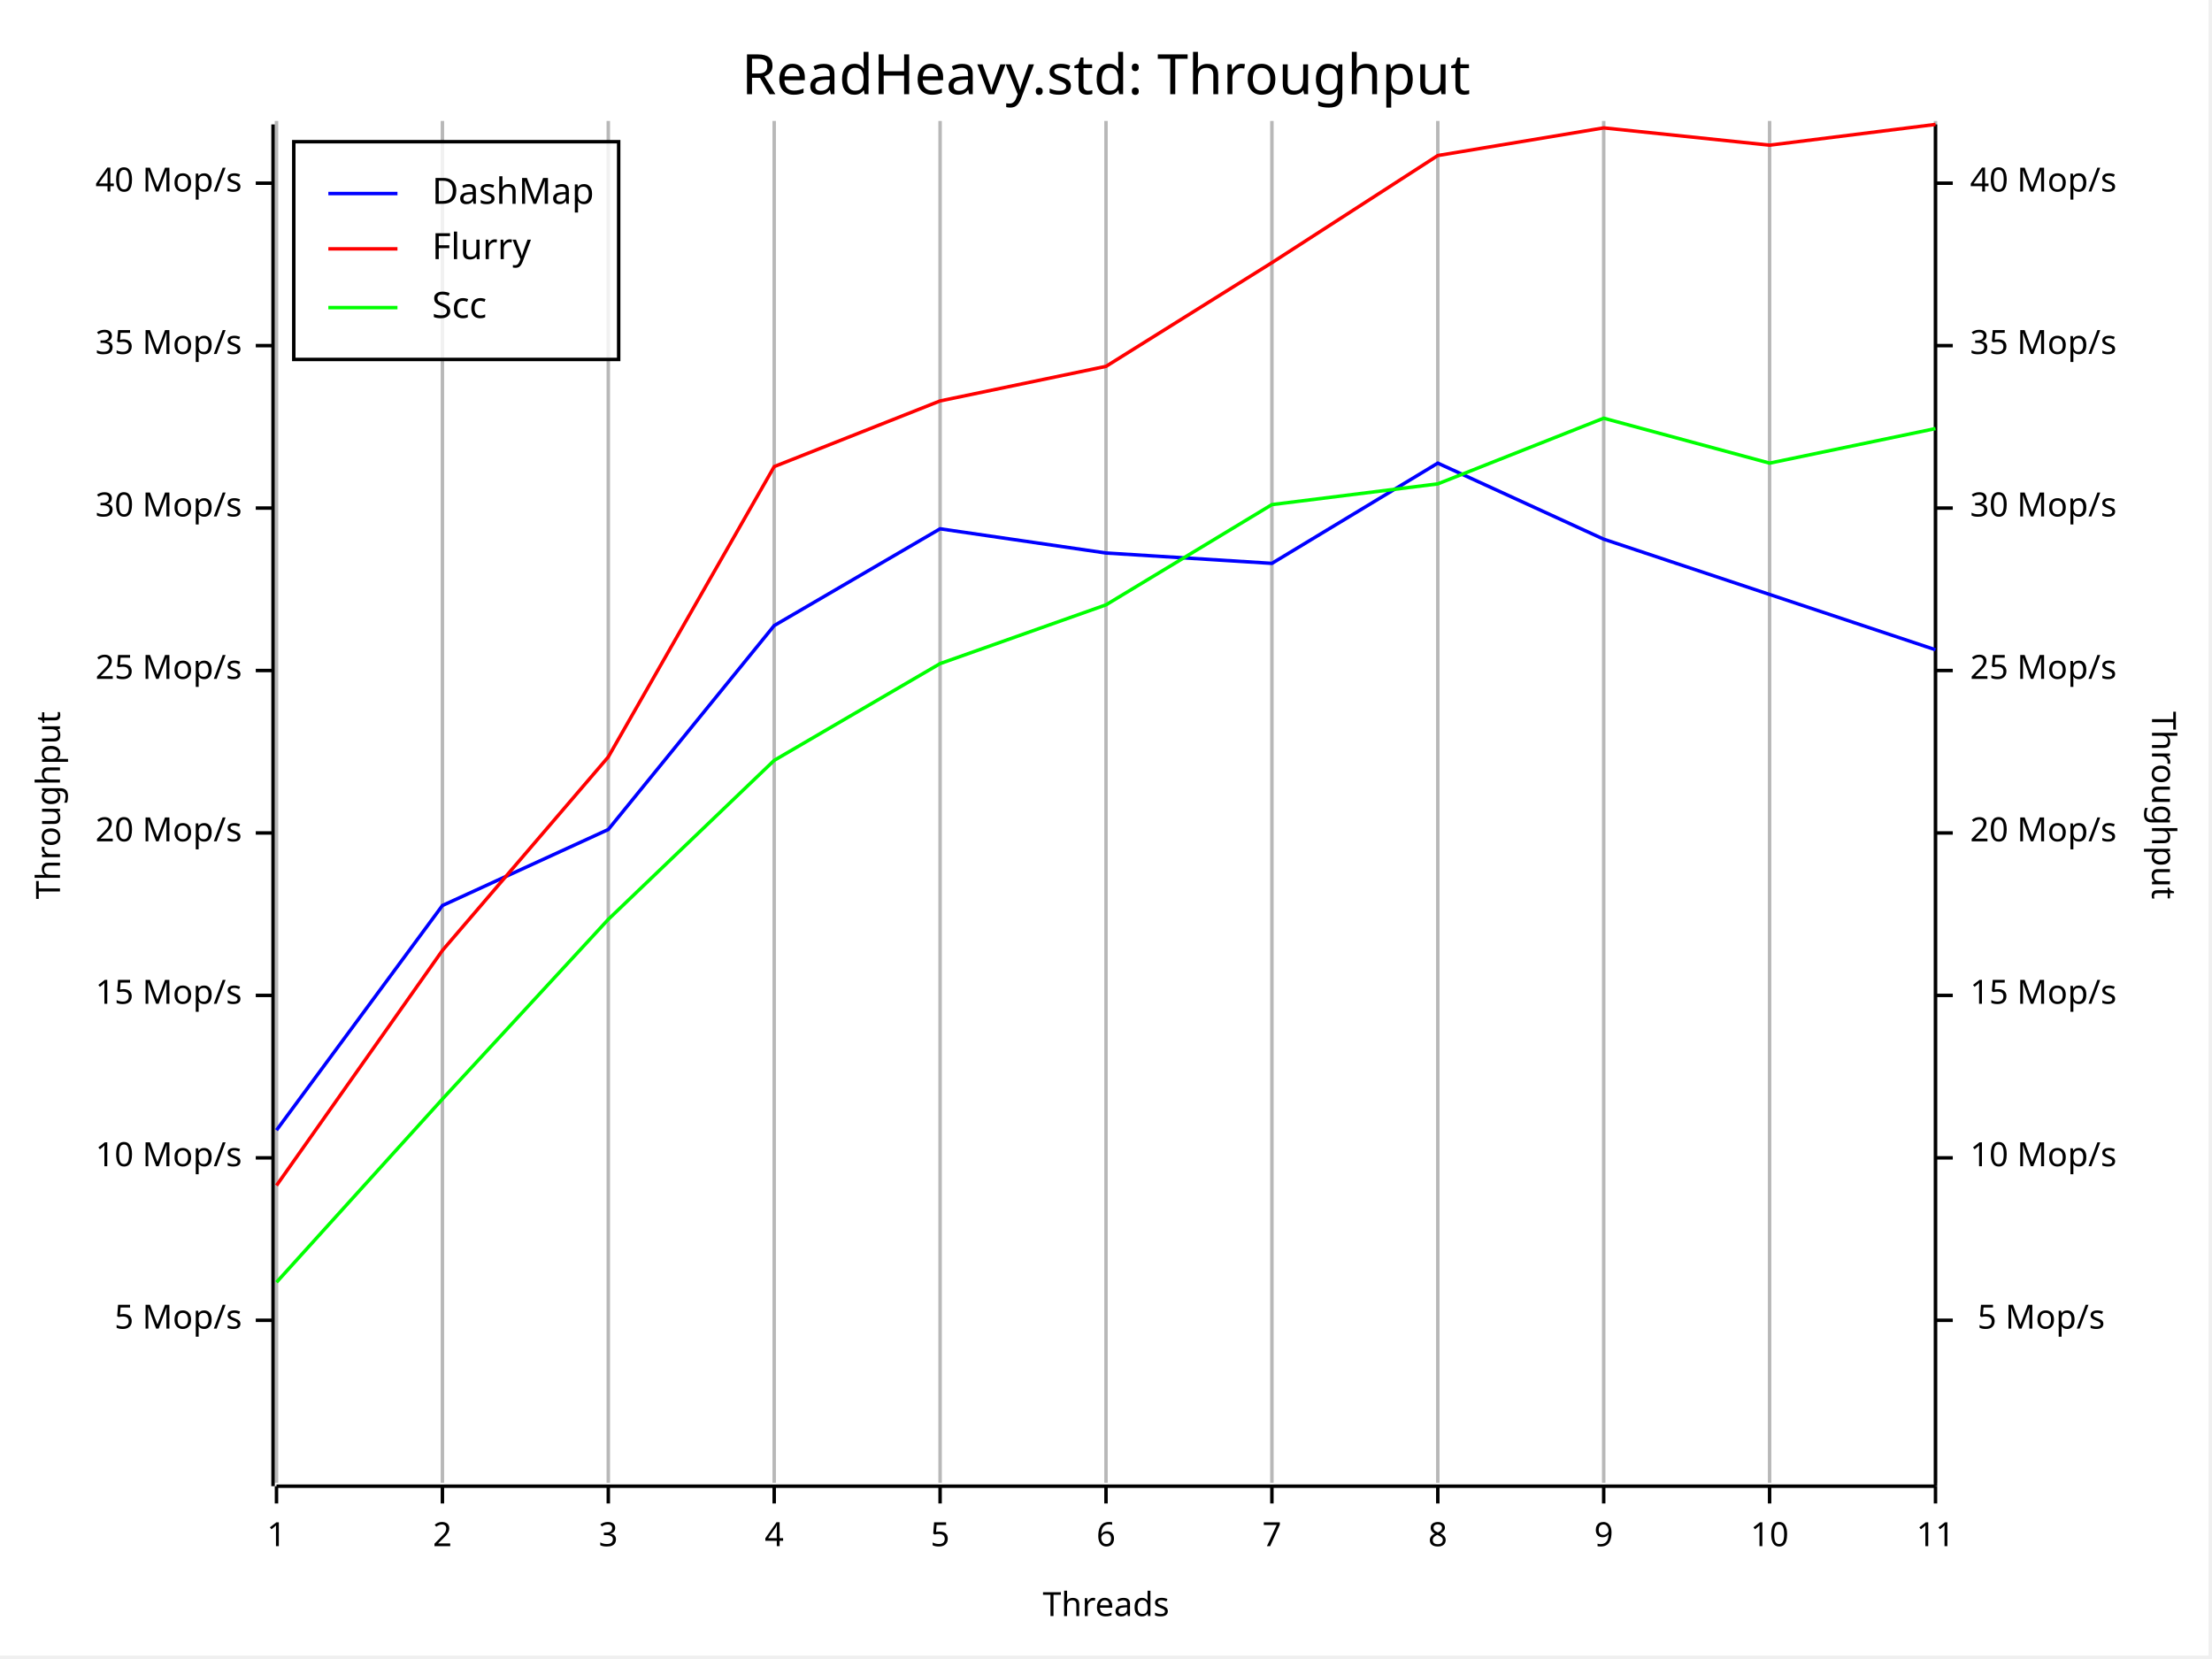
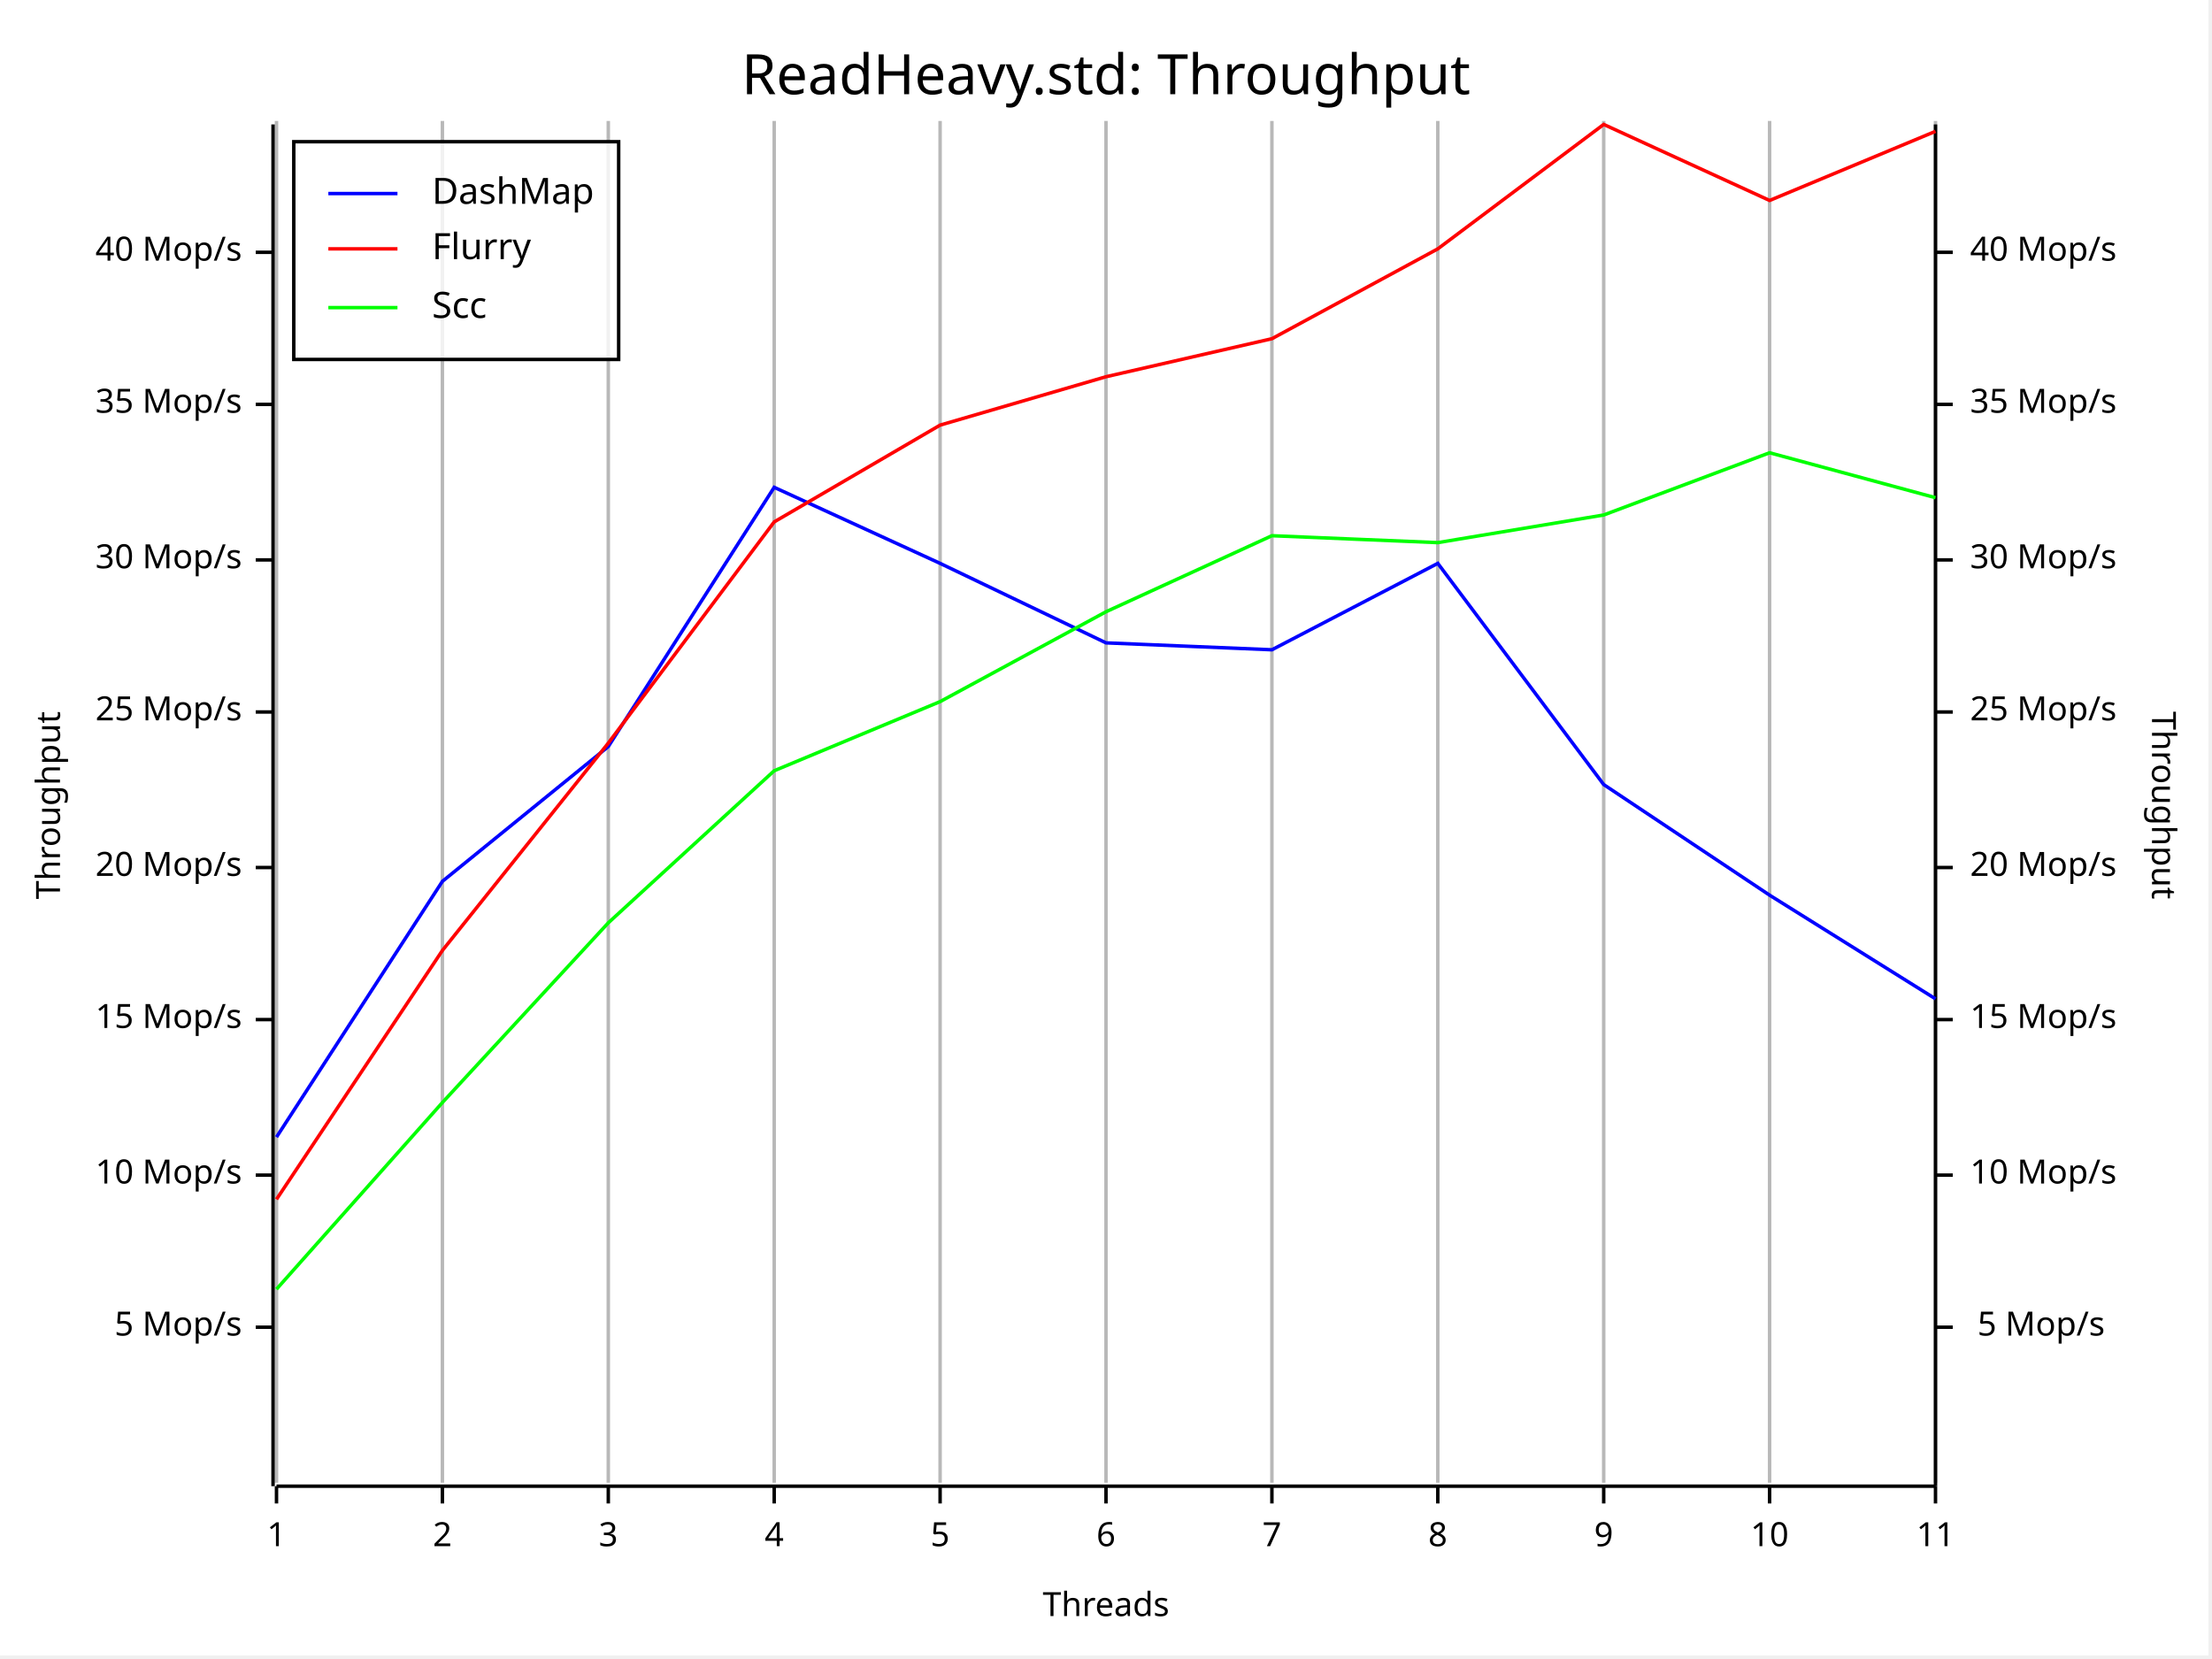
<svg xmlns="http://www.w3.org/2000/svg" width="640" height="480" viewBox="0 0 640 480">
  <rect x="0" y="0" width="639" height="479" opacity="1" fill="#FFFFFF" stroke="none" />
  <text x="320" y="15" dy="0.76em" text-anchor="middle" font-family="Fira Code" font-size="16.129" opacity="1" fill="#000000">
ReadHeavy.std: Throughput
</text>
  <line opacity="0.1" stroke="#000000" stroke-width="1" x1="80" y1="429" x2="80" y2="35" />
  <line opacity="0.1" stroke="#000000" stroke-width="1" x1="128" y1="429" x2="128" y2="35" />
  <line opacity="0.1" stroke="#000000" stroke-width="1" x1="176" y1="429" x2="176" y2="35" />
  <line opacity="0.1" stroke="#000000" stroke-width="1" x1="224" y1="429" x2="224" y2="35" />
  <line opacity="0.1" stroke="#000000" stroke-width="1" x1="272" y1="429" x2="272" y2="35" />
  <line opacity="0.1" stroke="#000000" stroke-width="1" x1="320" y1="429" x2="320" y2="35" />
  <line opacity="0.1" stroke="#000000" stroke-width="1" x1="368" y1="429" x2="368" y2="35" />
  <line opacity="0.1" stroke="#000000" stroke-width="1" x1="416" y1="429" x2="416" y2="35" />
  <line opacity="0.1" stroke="#000000" stroke-width="1" x1="464" y1="429" x2="464" y2="35" />
  <line opacity="0.1" stroke="#000000" stroke-width="1" x1="512" y1="429" x2="512" y2="35" />
  <line opacity="0.1" stroke="#000000" stroke-width="1" x1="560" y1="429" x2="560" y2="35" />
  <text x="10" y="233" dy="0.76em" text-anchor="middle" font-family="sans-serif" font-size="9.677" opacity="1" fill="#000000" transform="rotate(270, 10, 233)">
Throughput
</text>
  <text x="320" y="470" dy="-0.5ex" text-anchor="middle" font-family="sans-serif" font-size="9.677" opacity="1" fill="#000000">
Threads
</text>
  <text x="630" y="233" dy="0.76em" text-anchor="middle" font-family="sans-serif" font-size="9.677" opacity="1" fill="#000000" transform="rotate(90, 630, 233)">
Throughput
</text>
  <line opacity="0.2" stroke="#000000" stroke-width="1" x1="80" y1="429" x2="80" y2="35" />
  <line opacity="0.2" stroke="#000000" stroke-width="1" x1="128" y1="429" x2="128" y2="35" />
  <line opacity="0.2" stroke="#000000" stroke-width="1" x1="176" y1="429" x2="176" y2="35" />
  <line opacity="0.2" stroke="#000000" stroke-width="1" x1="224" y1="429" x2="224" y2="35" />
  <line opacity="0.2" stroke="#000000" stroke-width="1" x1="272" y1="429" x2="272" y2="35" />
  <line opacity="0.2" stroke="#000000" stroke-width="1" x1="320" y1="429" x2="320" y2="35" />
  <line opacity="0.2" stroke="#000000" stroke-width="1" x1="368" y1="429" x2="368" y2="35" />
  <line opacity="0.2" stroke="#000000" stroke-width="1" x1="416" y1="429" x2="416" y2="35" />
  <line opacity="0.2" stroke="#000000" stroke-width="1" x1="464" y1="429" x2="464" y2="35" />
  <line opacity="0.2" stroke="#000000" stroke-width="1" x1="512" y1="429" x2="512" y2="35" />
  <line opacity="0.2" stroke="#000000" stroke-width="1" x1="560" y1="429" x2="560" y2="35" />
  <polyline fill="none" opacity="1" stroke="#000000" stroke-width="1" points="79,36 79,430 " />
-   <text x="70" y="382" dy="0.5ex" text-anchor="end" font-family="sans-serif" font-size="9.677" opacity="1" fill="#000000">
+   <text x="70" y="384" dy="0.5ex" text-anchor="end" font-family="sans-serif" font-size="9.677" opacity="1" fill="#000000">
5 Mop/s
</text>
-   <polyline fill="none" opacity="1" stroke="#000000" stroke-width="1" points="74,382 79,382 " />
-   <text x="70" y="335" dy="0.5ex" text-anchor="end" font-family="sans-serif" font-size="9.677" opacity="1" fill="#000000">
+   <polyline fill="none" opacity="1" stroke="#000000" stroke-width="1" points="74,384 79,384 " />
+   <text x="70" y="340" dy="0.5ex" text-anchor="end" font-family="sans-serif" font-size="9.677" opacity="1" fill="#000000">
10 Mop/s
</text>
-   <polyline fill="none" opacity="1" stroke="#000000" stroke-width="1" points="74,335 79,335 " />
-   <text x="70" y="288" dy="0.5ex" text-anchor="end" font-family="sans-serif" font-size="9.677" opacity="1" fill="#000000">
+   <polyline fill="none" opacity="1" stroke="#000000" stroke-width="1" points="74,340 79,340 " />
+   <text x="70" y="295" dy="0.5ex" text-anchor="end" font-family="sans-serif" font-size="9.677" opacity="1" fill="#000000">
15 Mop/s
</text>
-   <polyline fill="none" opacity="1" stroke="#000000" stroke-width="1" points="74,288 79,288 " />
-   <text x="70" y="241" dy="0.5ex" text-anchor="end" font-family="sans-serif" font-size="9.677" opacity="1" fill="#000000">
+   <polyline fill="none" opacity="1" stroke="#000000" stroke-width="1" points="74,295 79,295 " />
+   <text x="70" y="251" dy="0.5ex" text-anchor="end" font-family="sans-serif" font-size="9.677" opacity="1" fill="#000000">
20 Mop/s
</text>
-   <polyline fill="none" opacity="1" stroke="#000000" stroke-width="1" points="74,241 79,241 " />
-   <text x="70" y="194" dy="0.5ex" text-anchor="end" font-family="sans-serif" font-size="9.677" opacity="1" fill="#000000">
+   <polyline fill="none" opacity="1" stroke="#000000" stroke-width="1" points="74,251 79,251 " />
+   <text x="70" y="206" dy="0.5ex" text-anchor="end" font-family="sans-serif" font-size="9.677" opacity="1" fill="#000000">
25 Mop/s
</text>
-   <polyline fill="none" opacity="1" stroke="#000000" stroke-width="1" points="74,194 79,194 " />
-   <text x="70" y="147" dy="0.5ex" text-anchor="end" font-family="sans-serif" font-size="9.677" opacity="1" fill="#000000">
+   <polyline fill="none" opacity="1" stroke="#000000" stroke-width="1" points="74,206 79,206 " />
+   <text x="70" y="162" dy="0.5ex" text-anchor="end" font-family="sans-serif" font-size="9.677" opacity="1" fill="#000000">
30 Mop/s
</text>
-   <polyline fill="none" opacity="1" stroke="#000000" stroke-width="1" points="74,147 79,147 " />
-   <text x="70" y="100" dy="0.5ex" text-anchor="end" font-family="sans-serif" font-size="9.677" opacity="1" fill="#000000">
+   <polyline fill="none" opacity="1" stroke="#000000" stroke-width="1" points="74,162 79,162 " />
+   <text x="70" y="117" dy="0.5ex" text-anchor="end" font-family="sans-serif" font-size="9.677" opacity="1" fill="#000000">
35 Mop/s
</text>
-   <polyline fill="none" opacity="1" stroke="#000000" stroke-width="1" points="74,100 79,100 " />
-   <text x="70" y="53" dy="0.5ex" text-anchor="end" font-family="sans-serif" font-size="9.677" opacity="1" fill="#000000">
+   <polyline fill="none" opacity="1" stroke="#000000" stroke-width="1" points="74,117 79,117 " />
+   <text x="70" y="73" dy="0.5ex" text-anchor="end" font-family="sans-serif" font-size="9.677" opacity="1" fill="#000000">
40 Mop/s
</text>
-   <polyline fill="none" opacity="1" stroke="#000000" stroke-width="1" points="74,53 79,53 " />
+   <polyline fill="none" opacity="1" stroke="#000000" stroke-width="1" points="74,73 79,73 " />
  <polyline fill="none" opacity="1" stroke="#000000" stroke-width="1" points="80,430 560,430 " />
  <text x="80" y="440" dy="0.76em" text-anchor="middle" font-family="sans-serif" font-size="9.677" opacity="1" fill="#000000">
1
</text>
  <polyline fill="none" opacity="1" stroke="#000000" stroke-width="1" points="80,430 80,435 " />
  <text x="128" y="440" dy="0.76em" text-anchor="middle" font-family="sans-serif" font-size="9.677" opacity="1" fill="#000000">
2
</text>
  <polyline fill="none" opacity="1" stroke="#000000" stroke-width="1" points="128,430 128,435 " />
  <text x="176" y="440" dy="0.76em" text-anchor="middle" font-family="sans-serif" font-size="9.677" opacity="1" fill="#000000">
3
</text>
  <polyline fill="none" opacity="1" stroke="#000000" stroke-width="1" points="176,430 176,435 " />
  <text x="224" y="440" dy="0.76em" text-anchor="middle" font-family="sans-serif" font-size="9.677" opacity="1" fill="#000000">
4
</text>
  <polyline fill="none" opacity="1" stroke="#000000" stroke-width="1" points="224,430 224,435 " />
  <text x="272" y="440" dy="0.76em" text-anchor="middle" font-family="sans-serif" font-size="9.677" opacity="1" fill="#000000">
5
</text>
  <polyline fill="none" opacity="1" stroke="#000000" stroke-width="1" points="272,430 272,435 " />
  <text x="320" y="440" dy="0.76em" text-anchor="middle" font-family="sans-serif" font-size="9.677" opacity="1" fill="#000000">
6
</text>
  <polyline fill="none" opacity="1" stroke="#000000" stroke-width="1" points="320,430 320,435 " />
  <text x="368" y="440" dy="0.76em" text-anchor="middle" font-family="sans-serif" font-size="9.677" opacity="1" fill="#000000">
7
</text>
  <polyline fill="none" opacity="1" stroke="#000000" stroke-width="1" points="368,430 368,435 " />
  <text x="416" y="440" dy="0.76em" text-anchor="middle" font-family="sans-serif" font-size="9.677" opacity="1" fill="#000000">
8
</text>
  <polyline fill="none" opacity="1" stroke="#000000" stroke-width="1" points="416,430 416,435 " />
  <text x="464" y="440" dy="0.76em" text-anchor="middle" font-family="sans-serif" font-size="9.677" opacity="1" fill="#000000">
9
</text>
  <polyline fill="none" opacity="1" stroke="#000000" stroke-width="1" points="464,430 464,435 " />
  <text x="512" y="440" dy="0.76em" text-anchor="middle" font-family="sans-serif" font-size="9.677" opacity="1" fill="#000000">
10
</text>
  <polyline fill="none" opacity="1" stroke="#000000" stroke-width="1" points="512,430 512,435 " />
  <text x="560" y="440" dy="0.76em" text-anchor="middle" font-family="sans-serif" font-size="9.677" opacity="1" fill="#000000">
11
</text>
  <polyline fill="none" opacity="1" stroke="#000000" stroke-width="1" points="560,430 560,435 " />
  <polyline fill="none" opacity="1" stroke="#000000" stroke-width="1" points="560,36 560,430 " />
-   <text x="609" y="382" dy="0.5ex" text-anchor="end" font-family="sans-serif" font-size="9.677" opacity="1" fill="#000000">
+   <text x="609" y="384" dy="0.5ex" text-anchor="end" font-family="sans-serif" font-size="9.677" opacity="1" fill="#000000">
5 Mop/s
</text>
-   <polyline fill="none" opacity="1" stroke="#000000" stroke-width="1" points="560,382 565,382 " />
-   <text x="570" y="335" dy="0.5ex" text-anchor="start" font-family="sans-serif" font-size="9.677" opacity="1" fill="#000000">
+   <polyline fill="none" opacity="1" stroke="#000000" stroke-width="1" points="560,384 565,384 " />
+   <text x="570" y="340" dy="0.5ex" text-anchor="start" font-family="sans-serif" font-size="9.677" opacity="1" fill="#000000">
10 Mop/s
</text>
-   <polyline fill="none" opacity="1" stroke="#000000" stroke-width="1" points="560,335 565,335 " />
-   <text x="570" y="288" dy="0.5ex" text-anchor="start" font-family="sans-serif" font-size="9.677" opacity="1" fill="#000000">
+   <polyline fill="none" opacity="1" stroke="#000000" stroke-width="1" points="560,340 565,340 " />
+   <text x="570" y="295" dy="0.5ex" text-anchor="start" font-family="sans-serif" font-size="9.677" opacity="1" fill="#000000">
15 Mop/s
</text>
-   <polyline fill="none" opacity="1" stroke="#000000" stroke-width="1" points="560,288 565,288 " />
-   <text x="570" y="241" dy="0.5ex" text-anchor="start" font-family="sans-serif" font-size="9.677" opacity="1" fill="#000000">
+   <polyline fill="none" opacity="1" stroke="#000000" stroke-width="1" points="560,295 565,295 " />
+   <text x="570" y="251" dy="0.5ex" text-anchor="start" font-family="sans-serif" font-size="9.677" opacity="1" fill="#000000">
20 Mop/s
</text>
-   <polyline fill="none" opacity="1" stroke="#000000" stroke-width="1" points="560,241 565,241 " />
-   <text x="570" y="194" dy="0.5ex" text-anchor="start" font-family="sans-serif" font-size="9.677" opacity="1" fill="#000000">
+   <polyline fill="none" opacity="1" stroke="#000000" stroke-width="1" points="560,251 565,251 " />
+   <text x="570" y="206" dy="0.5ex" text-anchor="start" font-family="sans-serif" font-size="9.677" opacity="1" fill="#000000">
25 Mop/s
</text>
-   <polyline fill="none" opacity="1" stroke="#000000" stroke-width="1" points="560,194 565,194 " />
-   <text x="570" y="147" dy="0.5ex" text-anchor="start" font-family="sans-serif" font-size="9.677" opacity="1" fill="#000000">
+   <polyline fill="none" opacity="1" stroke="#000000" stroke-width="1" points="560,206 565,206 " />
+   <text x="570" y="162" dy="0.5ex" text-anchor="start" font-family="sans-serif" font-size="9.677" opacity="1" fill="#000000">
30 Mop/s
</text>
-   <polyline fill="none" opacity="1" stroke="#000000" stroke-width="1" points="560,147 565,147 " />
-   <text x="570" y="100" dy="0.5ex" text-anchor="start" font-family="sans-serif" font-size="9.677" opacity="1" fill="#000000">
+   <polyline fill="none" opacity="1" stroke="#000000" stroke-width="1" points="560,162 565,162 " />
+   <text x="570" y="117" dy="0.5ex" text-anchor="start" font-family="sans-serif" font-size="9.677" opacity="1" fill="#000000">
35 Mop/s
</text>
-   <polyline fill="none" opacity="1" stroke="#000000" stroke-width="1" points="560,100 565,100 " />
-   <text x="570" y="53" dy="0.5ex" text-anchor="start" font-family="sans-serif" font-size="9.677" opacity="1" fill="#000000">
+   <polyline fill="none" opacity="1" stroke="#000000" stroke-width="1" points="560,117 565,117 " />
+   <text x="570" y="73" dy="0.5ex" text-anchor="start" font-family="sans-serif" font-size="9.677" opacity="1" fill="#000000">
40 Mop/s
</text>
-   <polyline fill="none" opacity="1" stroke="#000000" stroke-width="1" points="560,53 565,53 " />
-   <polyline fill="none" opacity="1" stroke="#0000FF" stroke-width="1" points="80,327 128,262 176,240 224,181 272,153 320,160 368,163 416,134 464,156 512,172 560,188 " />
-   <polyline fill="none" opacity="1" stroke="#FF0000" stroke-width="1" points="80,343 128,275 176,219 224,135 272,116 320,106 368,76 416,45 464,37 512,42 560,36 " />
-   <polyline fill="none" opacity="1" stroke="#00FF00" stroke-width="1" points="80,371 128,318 176,266 224,220 272,192 320,175 368,146 416,140 464,121 512,134 560,124 " />
+   <polyline fill="none" opacity="1" stroke="#000000" stroke-width="1" points="560,73 565,73 " />
+   <polyline fill="none" opacity="1" stroke="#0000FF" stroke-width="1" points="80,329 128,255 176,216 224,141 272,163 320,186 368,188 416,163 464,227 512,259 560,289 " />
+   <polyline fill="none" opacity="1" stroke="#FF0000" stroke-width="1" points="80,347 128,275 176,215 224,151 272,123 320,109 368,98 416,72 464,36 512,58 560,38 " />
+   <polyline fill="none" opacity="1" stroke="#00FF00" stroke-width="1" points="80,373 128,319 176,267 224,223 272,203 320,177 368,155 416,157 464,149 512,131 560,144 " />
  <rect x="85" y="41" width="94" height="63" opacity="0.8" fill="#FFFFFF" stroke="none" />
  <rect x="85" y="41" width="94" height="63" opacity="1" fill="none" stroke="#000000" />
  <text x="125" y="51" dy="0.76em" text-anchor="start" font-family="Fira Code" font-size="10.484" opacity="1" fill="#000000">
DashMap
</text>
  <text x="125" y="67" dy="0.76em" text-anchor="start" font-family="Fira Code" font-size="10.484" opacity="1" fill="#000000">
Flurry
</text>
  <text x="125" y="84" dy="0.76em" text-anchor="start" font-family="Fira Code" font-size="10.484" opacity="1" fill="#000000">
Scc
</text>
  <polyline fill="none" opacity="1" stroke="#0000FF" stroke-width="1" points="95,56 115,56 " />
  <polyline fill="none" opacity="1" stroke="#FF0000" stroke-width="1" points="95,72 115,72 " />
  <polyline fill="none" opacity="1" stroke="#00FF00" stroke-width="1" points="95,89 115,89 " />
</svg>
